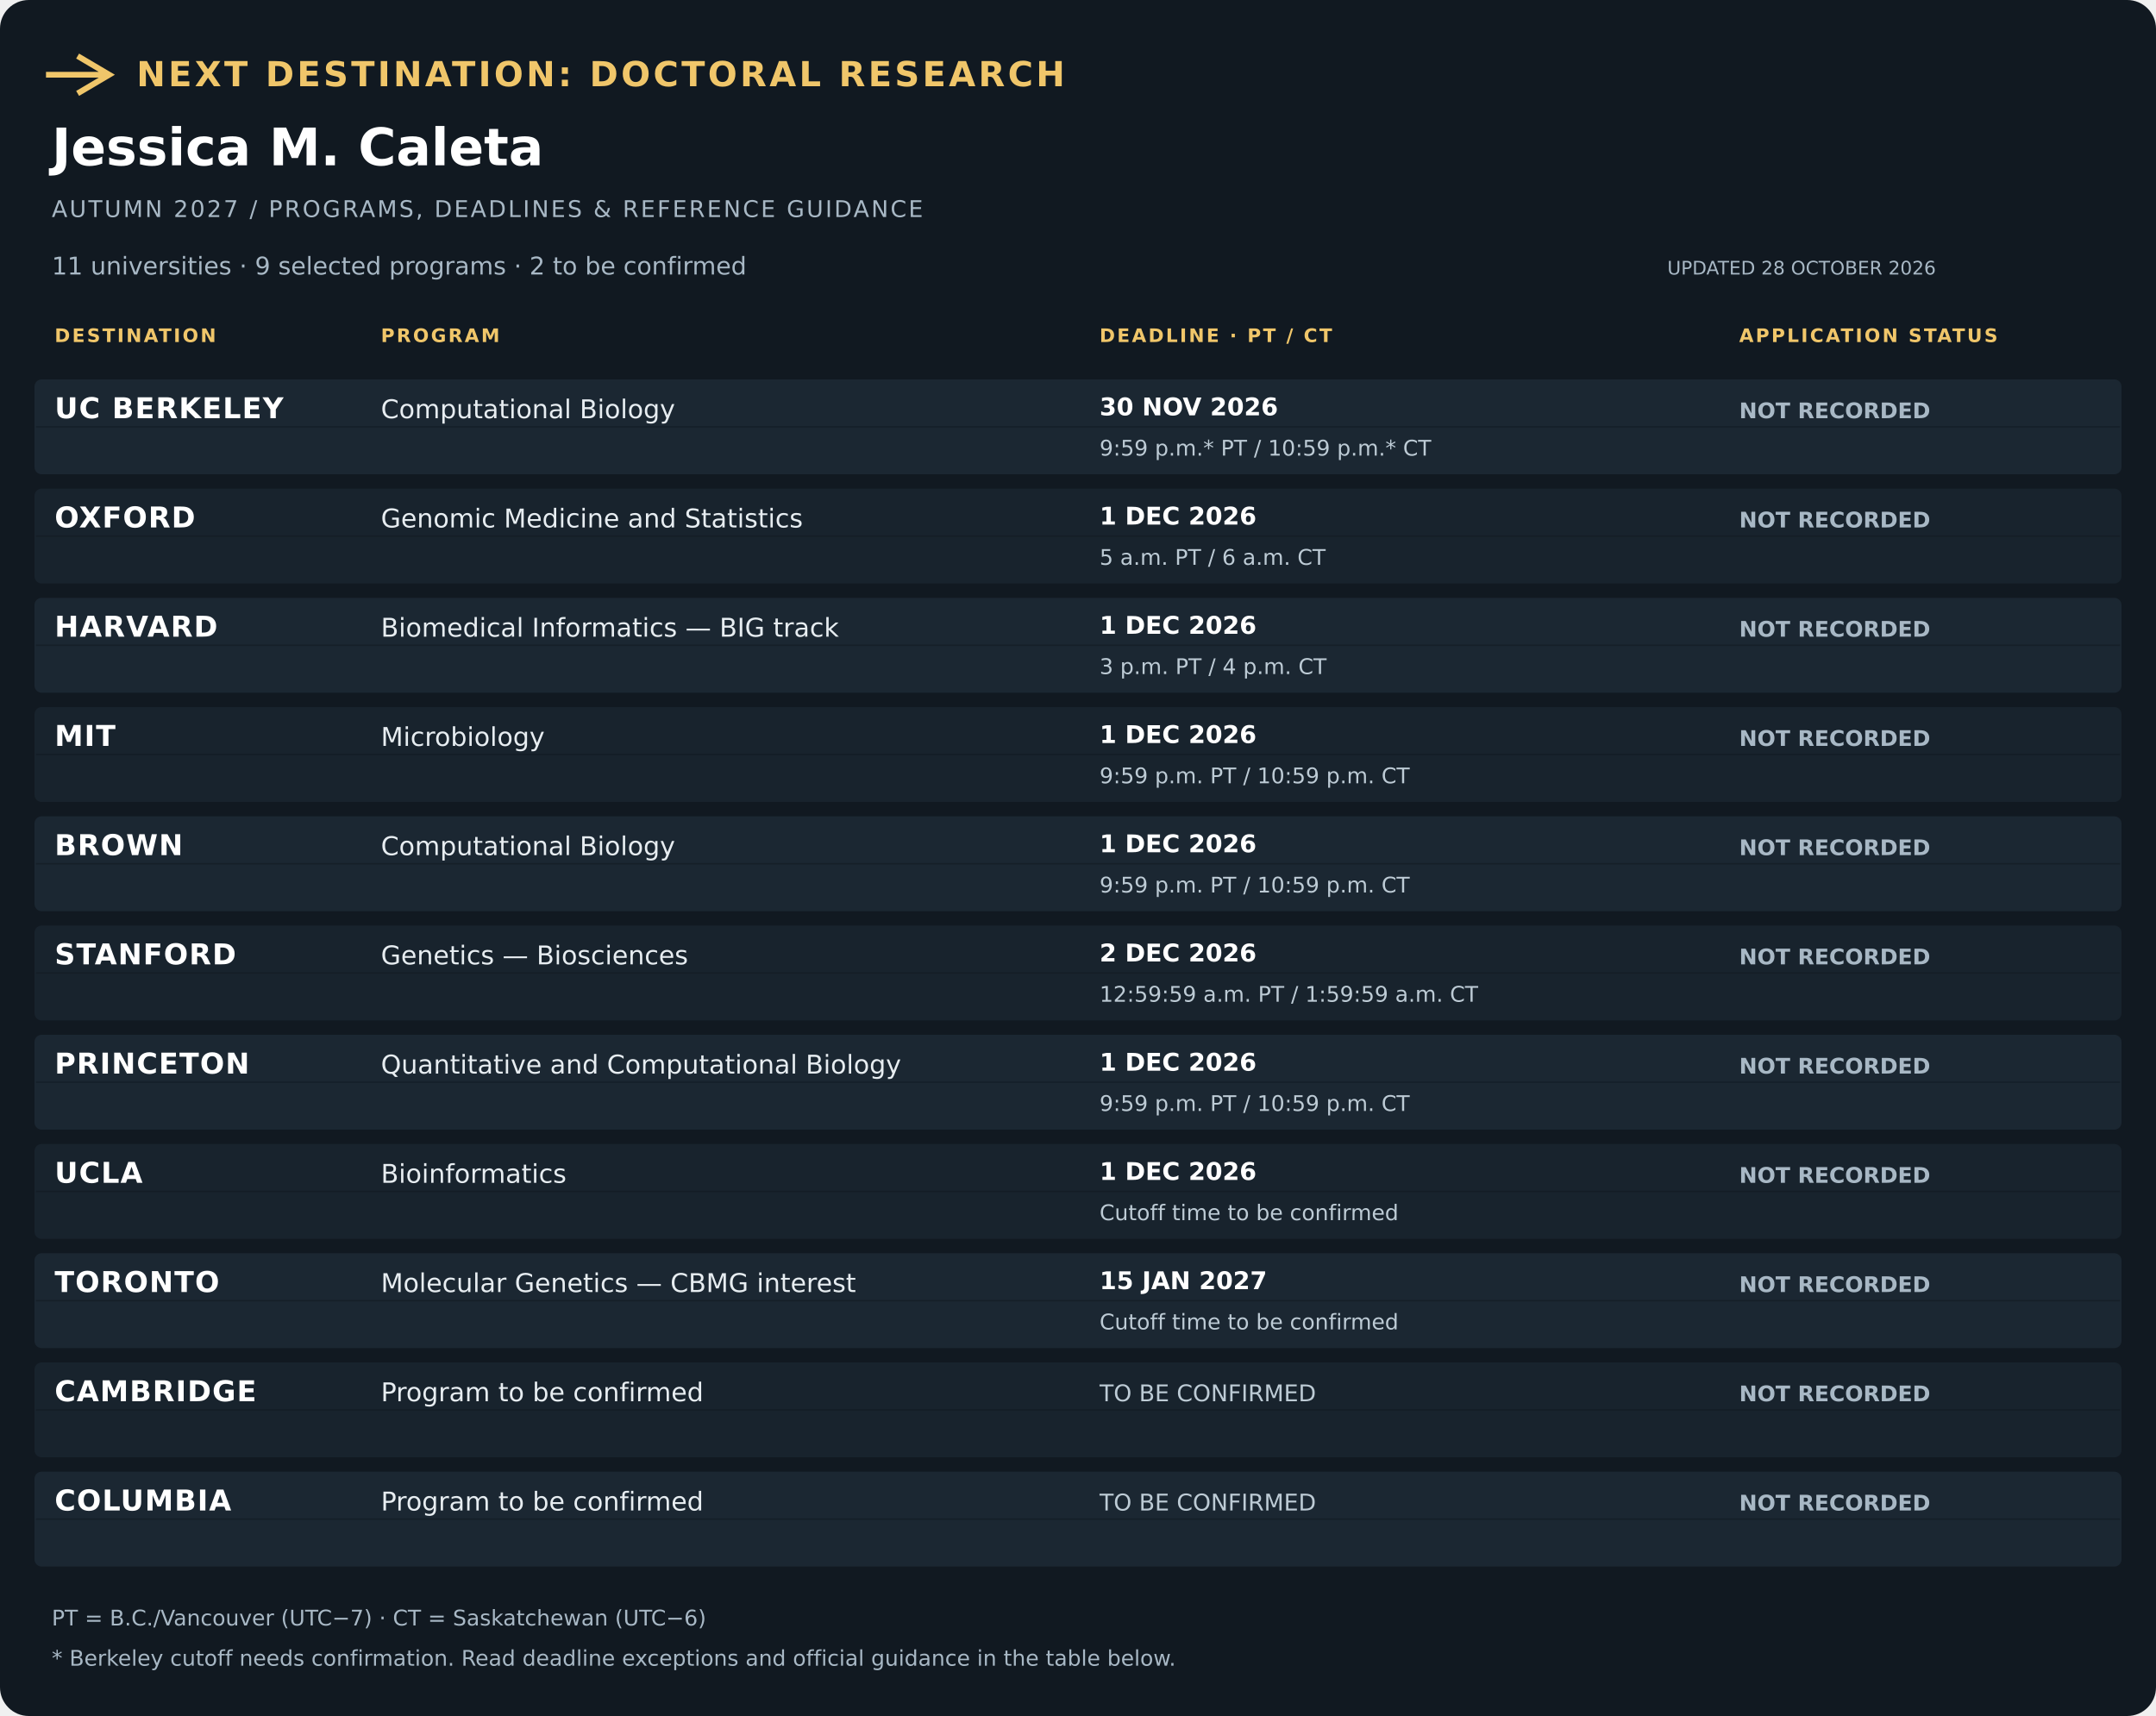
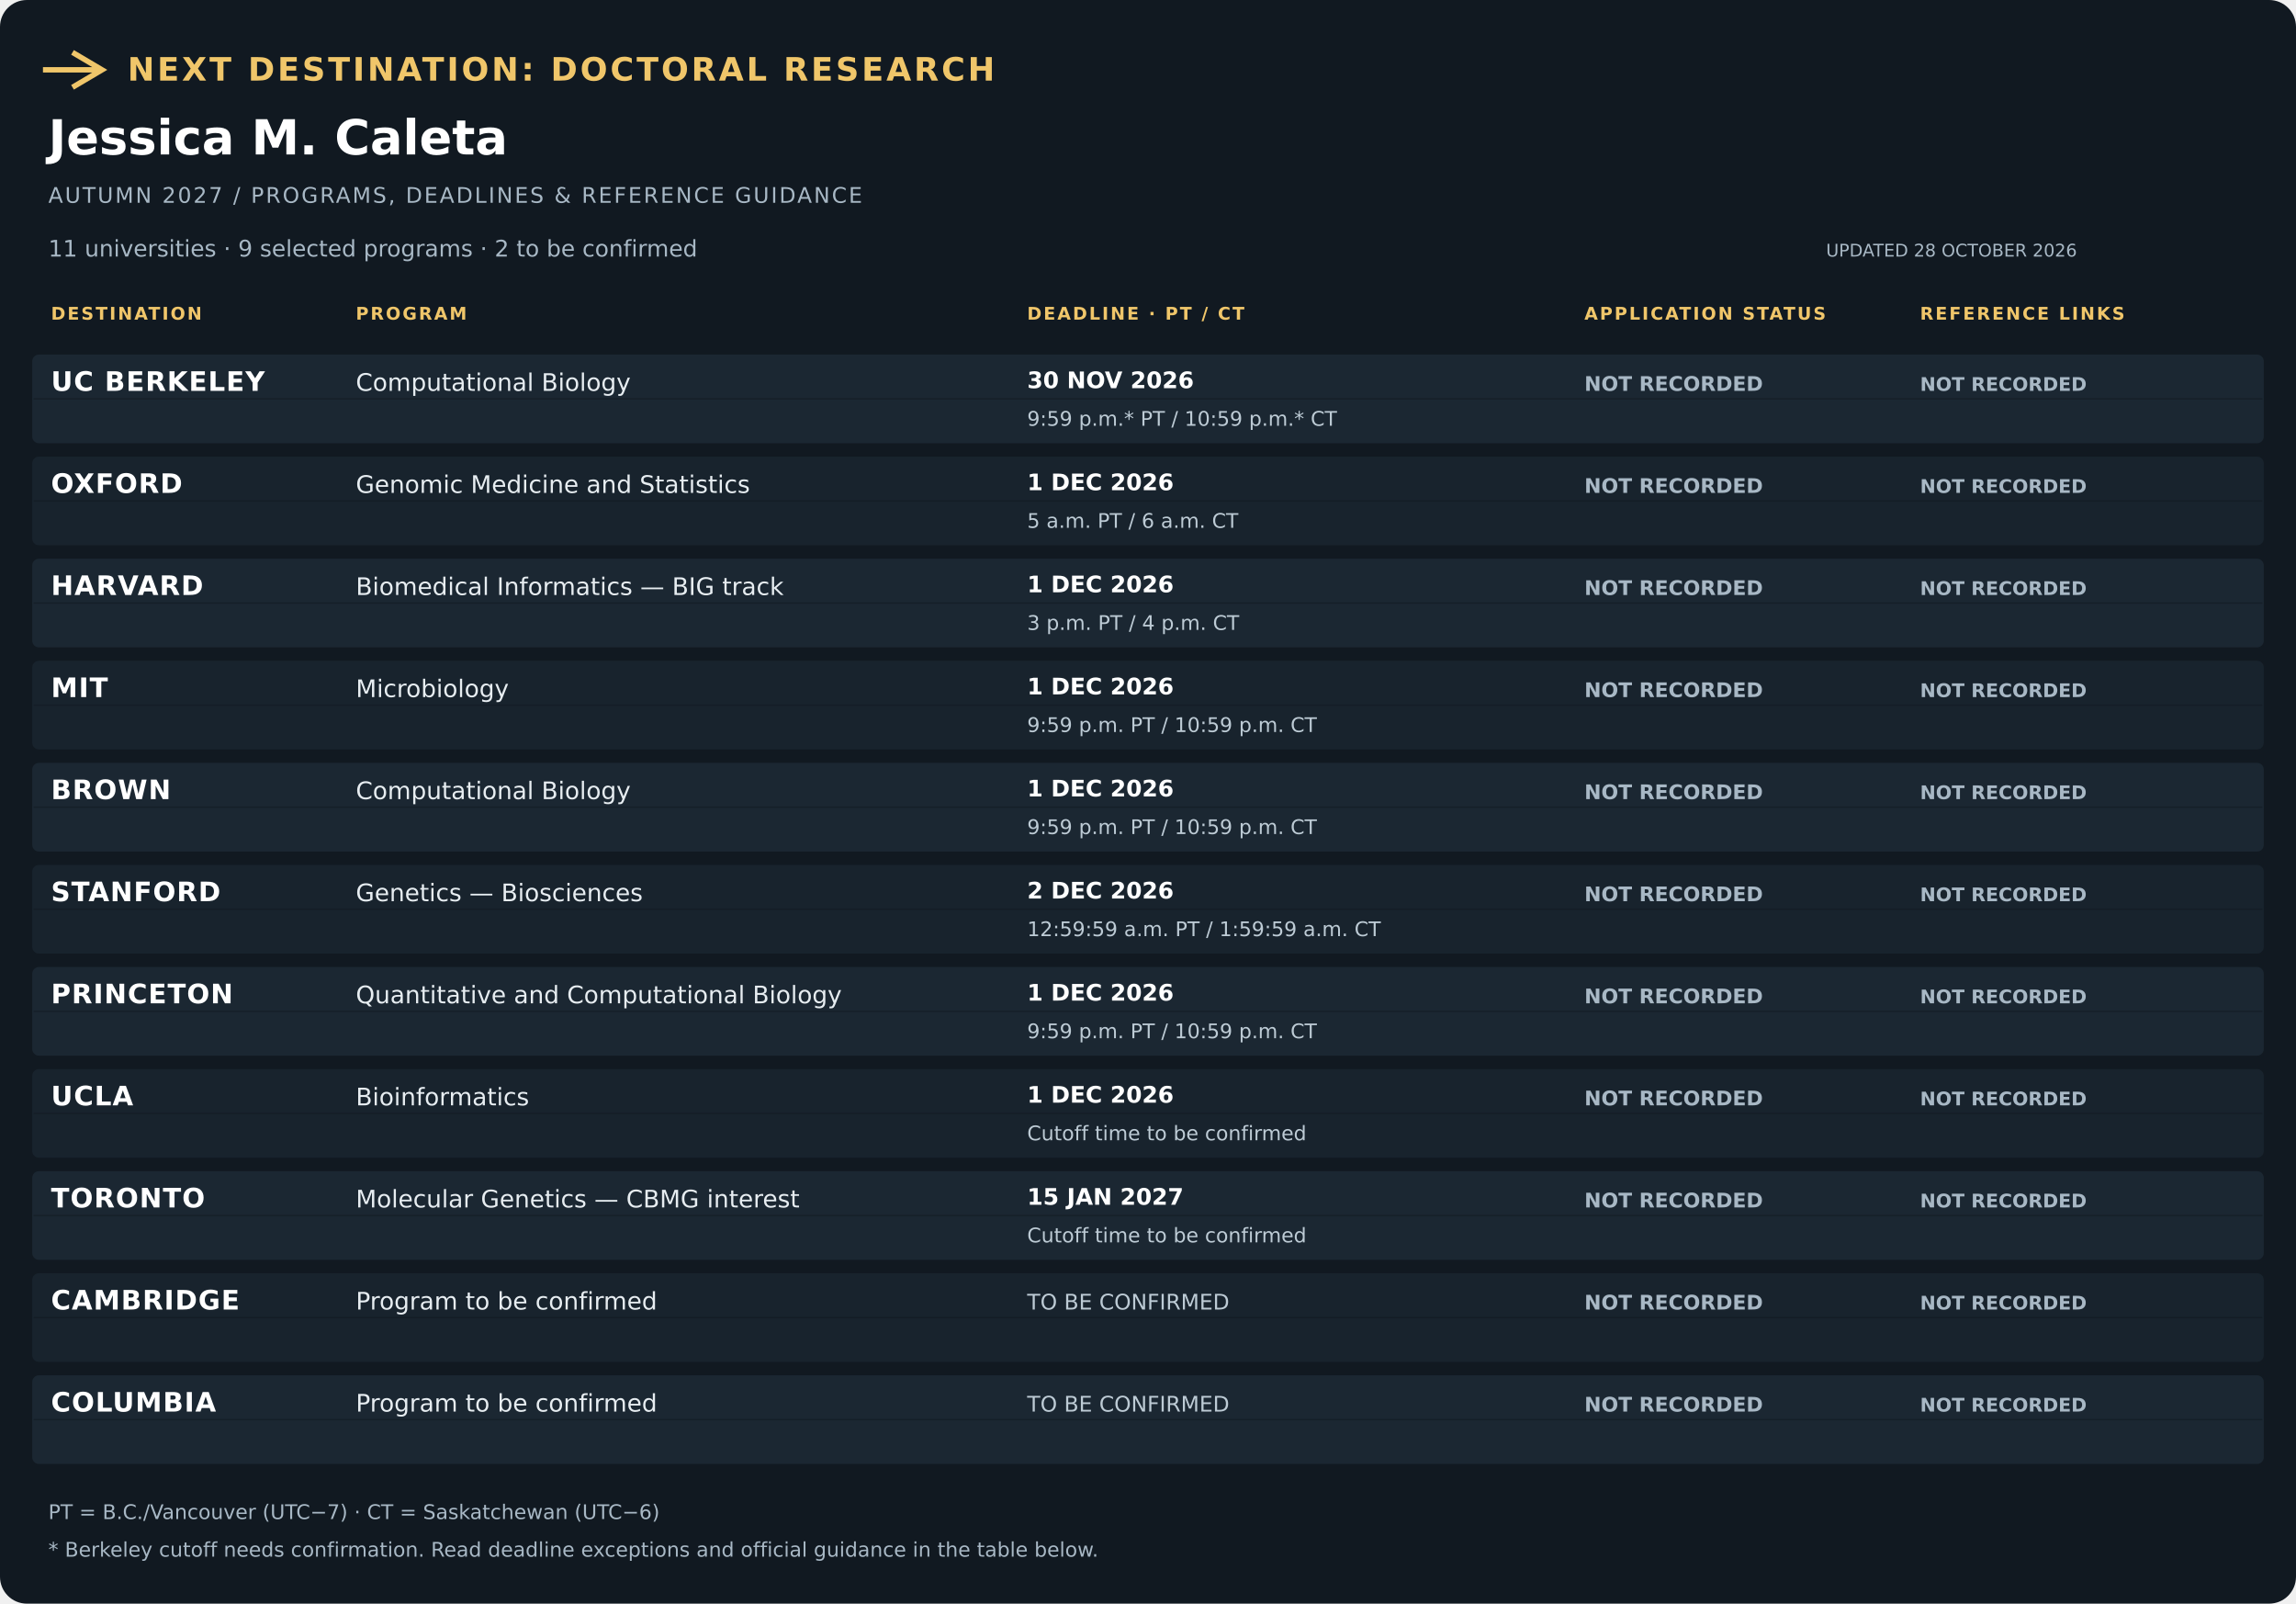
- <svg xmlns="http://www.w3.org/2000/svg" width="1500" height="1194" viewBox="0 0 1500 1194" role="img" aria-labelledby="title desc">
-   <rect width="1500" height="1194" rx="20" fill="#111921" />
+ <svg xmlns="http://www.w3.org/2000/svg" width="1710" height="1194" viewBox="0 0 1710 1194" role="img" aria-labelledby="title desc">
+   <rect width="1710" height="1194" rx="20" fill="#111921" />
  <path d="M32 52h44m-22-13 22 13-22 13" fill="none" stroke="#f0c66a" stroke-width="4" />
  <text x="95" y="60" font-family="DejaVu Sans,Arial,sans-serif" font-size="24" font-weight="600" letter-spacing="2" fill="#f0c66a">NEXT DESTINATION: DOCTORAL RESEARCH</text>
  <text x="36" y="115" font-family="DejaVu Sans,Arial,sans-serif" font-size="36" font-weight="600" letter-spacing="0" fill="#ffffff">Jessica M. Caleta</text>
  <text x="36" y="151" font-family="DejaVu Sans,Arial,sans-serif" font-size="16" font-weight="400" letter-spacing="1.4" fill="#a8b8c5">AUTUMN 2027  /  PROGRAMS, DEADLINES &amp; REFERENCE GUIDANCE</text>
  <text x="36" y="191" font-family="DejaVu Sans,Arial,sans-serif" font-size="17" font-weight="400" letter-spacing="0" fill="#a8b8c5">11 universities  ·  9 selected programs  ·  2 to be confirmed</text>
-   <text x="1160" y="191" font-family="DejaVu Sans,Arial,sans-serif" font-size="13" font-weight="400" letter-spacing="0" fill="#a8b8c5">UPDATED 28 OCTOBER 2026</text>
+   <text x="1360" y="191" font-family="DejaVu Sans,Arial,sans-serif" font-size="13" font-weight="400" letter-spacing="0" fill="#a8b8c5">UPDATED 28 OCTOBER 2026</text>
  <text x="38" y="238" font-family="DejaVu Sans,Arial,sans-serif" font-size="13" font-weight="600" letter-spacing="1.4" fill="#f0c66a">DESTINATION</text>
  <text x="265" y="238" font-family="DejaVu Sans,Arial,sans-serif" font-size="13" font-weight="600" letter-spacing="1.4" fill="#f0c66a">PROGRAM</text>
  <text x="765" y="238" font-family="DejaVu Sans,Arial,sans-serif" font-size="13" font-weight="600" letter-spacing="1.4" fill="#f0c66a">DEADLINE · PT / CT</text>
-   <text x="1210" y="238" font-family="DejaVu Sans,Arial,sans-serif" font-size="13" font-weight="600" letter-spacing="1.4" fill="#f0c66a">APPLICATION STATUS</text>
-   <rect x="24" y="264" width="1452" height="66" rx="5" fill="#1b2732" />
-   <path d="M25 297H1475" stroke="#111921" stroke-width="1" opacity="0.6" />
+   <text x="1180" y="238" font-family="DejaVu Sans,Arial,sans-serif" font-size="13" font-weight="600" letter-spacing="1.4" fill="#f0c66a">APPLICATION STATUS</text>
+   <text x="1430" y="238" font-family="DejaVu Sans,Arial,sans-serif" font-size="13" font-weight="600" letter-spacing="1.4" fill="#f0c66a">REFERENCE LINKS</text>
+   <rect x="24" y="264" width="1662" height="66" rx="5" fill="#1b2732" />
+   <path d="M25 297H1685" stroke="#111921" stroke-width="1" opacity="0.6" />
  <text x="38" y="291" font-family="DejaVu Sans,Arial,sans-serif" font-size="20" font-weight="600" letter-spacing="0.7" fill="#ffffff">UC BERKELEY</text>
  <text x="265" y="291" font-family="DejaVu Sans,Arial,sans-serif" font-size="18" font-weight="400" letter-spacing="0" fill="#e7edf1">Computational Biology</text>
  <text x="765" y="289" font-family="DejaVu Sans,Arial,sans-serif" font-size="17" font-weight="600" letter-spacing="0" fill="#ffffff">30 NOV 2026</text>
  <text x="765" y="317" font-family="DejaVu Sans,Arial,sans-serif" font-size="15" font-weight="400" letter-spacing="0" fill="#bdcbd5">9:59 p.m.* PT / 10:59 p.m.* CT</text>
-   <text x="1210" y="291" font-family="DejaVu Sans,Arial,sans-serif" font-size="15" font-weight="600" letter-spacing="0" fill="#a8b8c5">NOT RECORDED</text>
-   <rect x="24" y="340" width="1452" height="66" rx="5" fill="#18232d" />
-   <path d="M25 373H1475" stroke="#111921" stroke-width="1" opacity="0.6" />
+   <text x="1180" y="291" font-family="DejaVu Sans,Arial,sans-serif" font-size="15" font-weight="600" letter-spacing="0" fill="#a8b8c5">NOT RECORDED</text>
+   <text x="1430" y="291" font-family="DejaVu Sans,Arial,sans-serif" font-size="14" font-weight="600" letter-spacing="0" fill="#a8b8c5">NOT RECORDED</text>
+   <rect x="24" y="340" width="1662" height="66" rx="5" fill="#18232d" />
+   <path d="M25 373H1685" stroke="#111921" stroke-width="1" opacity="0.6" />
  <text x="38" y="367" font-family="DejaVu Sans,Arial,sans-serif" font-size="20" font-weight="600" letter-spacing="0.7" fill="#ffffff">OXFORD</text>
  <text x="265" y="367" font-family="DejaVu Sans,Arial,sans-serif" font-size="18" font-weight="400" letter-spacing="0" fill="#e7edf1">Genomic Medicine and Statistics</text>
  <text x="765" y="365" font-family="DejaVu Sans,Arial,sans-serif" font-size="17" font-weight="600" letter-spacing="0" fill="#ffffff">1 DEC 2026</text>
  <text x="765" y="393" font-family="DejaVu Sans,Arial,sans-serif" font-size="15" font-weight="400" letter-spacing="0" fill="#bdcbd5">5 a.m. PT / 6 a.m. CT</text>
-   <text x="1210" y="367" font-family="DejaVu Sans,Arial,sans-serif" font-size="15" font-weight="600" letter-spacing="0" fill="#a8b8c5">NOT RECORDED</text>
-   <rect x="24" y="416" width="1452" height="66" rx="5" fill="#1b2732" />
-   <path d="M25 449H1475" stroke="#111921" stroke-width="1" opacity="0.6" />
+   <text x="1180" y="367" font-family="DejaVu Sans,Arial,sans-serif" font-size="15" font-weight="600" letter-spacing="0" fill="#a8b8c5">NOT RECORDED</text>
+   <text x="1430" y="367" font-family="DejaVu Sans,Arial,sans-serif" font-size="14" font-weight="600" letter-spacing="0" fill="#a8b8c5">NOT RECORDED</text>
+   <rect x="24" y="416" width="1662" height="66" rx="5" fill="#1b2732" />
+   <path d="M25 449H1685" stroke="#111921" stroke-width="1" opacity="0.6" />
  <text x="38" y="443" font-family="DejaVu Sans,Arial,sans-serif" font-size="20" font-weight="600" letter-spacing="0.7" fill="#ffffff">HARVARD</text>
  <text x="265" y="443" font-family="DejaVu Sans,Arial,sans-serif" font-size="18" font-weight="400" letter-spacing="0" fill="#e7edf1">Biomedical Informatics  — BIG track</text>
  <text x="765" y="441" font-family="DejaVu Sans,Arial,sans-serif" font-size="17" font-weight="600" letter-spacing="0" fill="#ffffff">1 DEC 2026</text>
  <text x="765" y="469" font-family="DejaVu Sans,Arial,sans-serif" font-size="15" font-weight="400" letter-spacing="0" fill="#bdcbd5">3 p.m. PT / 4 p.m. CT</text>
-   <text x="1210" y="443" font-family="DejaVu Sans,Arial,sans-serif" font-size="15" font-weight="600" letter-spacing="0" fill="#a8b8c5">NOT RECORDED</text>
-   <rect x="24" y="492" width="1452" height="66" rx="5" fill="#18232d" />
-   <path d="M25 525H1475" stroke="#111921" stroke-width="1" opacity="0.6" />
+   <text x="1180" y="443" font-family="DejaVu Sans,Arial,sans-serif" font-size="15" font-weight="600" letter-spacing="0" fill="#a8b8c5">NOT RECORDED</text>
+   <text x="1430" y="443" font-family="DejaVu Sans,Arial,sans-serif" font-size="14" font-weight="600" letter-spacing="0" fill="#a8b8c5">NOT RECORDED</text>
+   <rect x="24" y="492" width="1662" height="66" rx="5" fill="#18232d" />
+   <path d="M25 525H1685" stroke="#111921" stroke-width="1" opacity="0.6" />
  <text x="38" y="519" font-family="DejaVu Sans,Arial,sans-serif" font-size="20" font-weight="600" letter-spacing="0.7" fill="#ffffff">MIT</text>
  <text x="265" y="519" font-family="DejaVu Sans,Arial,sans-serif" font-size="18" font-weight="400" letter-spacing="0" fill="#e7edf1">Microbiology</text>
  <text x="765" y="517" font-family="DejaVu Sans,Arial,sans-serif" font-size="17" font-weight="600" letter-spacing="0" fill="#ffffff">1 DEC 2026</text>
  <text x="765" y="545" font-family="DejaVu Sans,Arial,sans-serif" font-size="15" font-weight="400" letter-spacing="0" fill="#bdcbd5">9:59 p.m. PT / 10:59 p.m. CT</text>
-   <text x="1210" y="519" font-family="DejaVu Sans,Arial,sans-serif" font-size="15" font-weight="600" letter-spacing="0" fill="#a8b8c5">NOT RECORDED</text>
-   <rect x="24" y="568" width="1452" height="66" rx="5" fill="#1b2732" />
-   <path d="M25 601H1475" stroke="#111921" stroke-width="1" opacity="0.6" />
+   <text x="1180" y="519" font-family="DejaVu Sans,Arial,sans-serif" font-size="15" font-weight="600" letter-spacing="0" fill="#a8b8c5">NOT RECORDED</text>
+   <text x="1430" y="519" font-family="DejaVu Sans,Arial,sans-serif" font-size="14" font-weight="600" letter-spacing="0" fill="#a8b8c5">NOT RECORDED</text>
+   <rect x="24" y="568" width="1662" height="66" rx="5" fill="#1b2732" />
+   <path d="M25 601H1685" stroke="#111921" stroke-width="1" opacity="0.6" />
  <text x="38" y="595" font-family="DejaVu Sans,Arial,sans-serif" font-size="20" font-weight="600" letter-spacing="0.7" fill="#ffffff">BROWN</text>
  <text x="265" y="595" font-family="DejaVu Sans,Arial,sans-serif" font-size="18" font-weight="400" letter-spacing="0" fill="#e7edf1">Computational Biology</text>
  <text x="765" y="593" font-family="DejaVu Sans,Arial,sans-serif" font-size="17" font-weight="600" letter-spacing="0" fill="#ffffff">1 DEC 2026</text>
  <text x="765" y="621" font-family="DejaVu Sans,Arial,sans-serif" font-size="15" font-weight="400" letter-spacing="0" fill="#bdcbd5">9:59 p.m. PT / 10:59 p.m. CT</text>
-   <text x="1210" y="595" font-family="DejaVu Sans,Arial,sans-serif" font-size="15" font-weight="600" letter-spacing="0" fill="#a8b8c5">NOT RECORDED</text>
-   <rect x="24" y="644" width="1452" height="66" rx="5" fill="#18232d" />
-   <path d="M25 677H1475" stroke="#111921" stroke-width="1" opacity="0.6" />
+   <text x="1180" y="595" font-family="DejaVu Sans,Arial,sans-serif" font-size="15" font-weight="600" letter-spacing="0" fill="#a8b8c5">NOT RECORDED</text>
+   <text x="1430" y="595" font-family="DejaVu Sans,Arial,sans-serif" font-size="14" font-weight="600" letter-spacing="0" fill="#a8b8c5">NOT RECORDED</text>
+   <rect x="24" y="644" width="1662" height="66" rx="5" fill="#18232d" />
+   <path d="M25 677H1685" stroke="#111921" stroke-width="1" opacity="0.6" />
  <text x="38" y="671" font-family="DejaVu Sans,Arial,sans-serif" font-size="20" font-weight="600" letter-spacing="0.7" fill="#ffffff">STANFORD</text>
  <text x="265" y="671" font-family="DejaVu Sans,Arial,sans-serif" font-size="18" font-weight="400" letter-spacing="0" fill="#e7edf1">Genetics  — Biosciences</text>
  <text x="765" y="669" font-family="DejaVu Sans,Arial,sans-serif" font-size="17" font-weight="600" letter-spacing="0" fill="#ffffff">2 DEC 2026</text>
  <text x="765" y="697" font-family="DejaVu Sans,Arial,sans-serif" font-size="15" font-weight="400" letter-spacing="0" fill="#bdcbd5">12:59:59 a.m. PT / 1:59:59 a.m. CT</text>
-   <text x="1210" y="671" font-family="DejaVu Sans,Arial,sans-serif" font-size="15" font-weight="600" letter-spacing="0" fill="#a8b8c5">NOT RECORDED</text>
-   <rect x="24" y="720" width="1452" height="66" rx="5" fill="#1b2732" />
-   <path d="M25 753H1475" stroke="#111921" stroke-width="1" opacity="0.6" />
+   <text x="1180" y="671" font-family="DejaVu Sans,Arial,sans-serif" font-size="15" font-weight="600" letter-spacing="0" fill="#a8b8c5">NOT RECORDED</text>
+   <text x="1430" y="671" font-family="DejaVu Sans,Arial,sans-serif" font-size="14" font-weight="600" letter-spacing="0" fill="#a8b8c5">NOT RECORDED</text>
+   <rect x="24" y="720" width="1662" height="66" rx="5" fill="#1b2732" />
+   <path d="M25 753H1685" stroke="#111921" stroke-width="1" opacity="0.6" />
  <text x="38" y="747" font-family="DejaVu Sans,Arial,sans-serif" font-size="20" font-weight="600" letter-spacing="0.7" fill="#ffffff">PRINCETON</text>
  <text x="265" y="747" font-family="DejaVu Sans,Arial,sans-serif" font-size="18" font-weight="400" letter-spacing="0" fill="#e7edf1">Quantitative and Computational Biology</text>
  <text x="765" y="745" font-family="DejaVu Sans,Arial,sans-serif" font-size="17" font-weight="600" letter-spacing="0" fill="#ffffff">1 DEC 2026</text>
  <text x="765" y="773" font-family="DejaVu Sans,Arial,sans-serif" font-size="15" font-weight="400" letter-spacing="0" fill="#bdcbd5">9:59 p.m. PT / 10:59 p.m. CT</text>
-   <text x="1210" y="747" font-family="DejaVu Sans,Arial,sans-serif" font-size="15" font-weight="600" letter-spacing="0" fill="#a8b8c5">NOT RECORDED</text>
-   <rect x="24" y="796" width="1452" height="66" rx="5" fill="#18232d" />
-   <path d="M25 829H1475" stroke="#111921" stroke-width="1" opacity="0.6" />
+   <text x="1180" y="747" font-family="DejaVu Sans,Arial,sans-serif" font-size="15" font-weight="600" letter-spacing="0" fill="#a8b8c5">NOT RECORDED</text>
+   <text x="1430" y="747" font-family="DejaVu Sans,Arial,sans-serif" font-size="14" font-weight="600" letter-spacing="0" fill="#a8b8c5">NOT RECORDED</text>
+   <rect x="24" y="796" width="1662" height="66" rx="5" fill="#18232d" />
+   <path d="M25 829H1685" stroke="#111921" stroke-width="1" opacity="0.6" />
  <text x="38" y="823" font-family="DejaVu Sans,Arial,sans-serif" font-size="20" font-weight="600" letter-spacing="0.7" fill="#ffffff">UCLA</text>
  <text x="265" y="823" font-family="DejaVu Sans,Arial,sans-serif" font-size="18" font-weight="400" letter-spacing="0" fill="#e7edf1">Bioinformatics</text>
  <text x="765" y="821" font-family="DejaVu Sans,Arial,sans-serif" font-size="17" font-weight="600" letter-spacing="0" fill="#ffffff">1 DEC 2026</text>
  <text x="765" y="849" font-family="DejaVu Sans,Arial,sans-serif" font-size="15" font-weight="400" letter-spacing="0" fill="#bdcbd5">Cutoff time to be confirmed</text>
-   <text x="1210" y="823" font-family="DejaVu Sans,Arial,sans-serif" font-size="15" font-weight="600" letter-spacing="0" fill="#a8b8c5">NOT RECORDED</text>
-   <rect x="24" y="872" width="1452" height="66" rx="5" fill="#1b2732" />
-   <path d="M25 905H1475" stroke="#111921" stroke-width="1" opacity="0.6" />
+   <text x="1180" y="823" font-family="DejaVu Sans,Arial,sans-serif" font-size="15" font-weight="600" letter-spacing="0" fill="#a8b8c5">NOT RECORDED</text>
+   <text x="1430" y="823" font-family="DejaVu Sans,Arial,sans-serif" font-size="14" font-weight="600" letter-spacing="0" fill="#a8b8c5">NOT RECORDED</text>
+   <rect x="24" y="872" width="1662" height="66" rx="5" fill="#1b2732" />
+   <path d="M25 905H1685" stroke="#111921" stroke-width="1" opacity="0.6" />
  <text x="38" y="899" font-family="DejaVu Sans,Arial,sans-serif" font-size="20" font-weight="600" letter-spacing="0.7" fill="#ffffff">TORONTO</text>
  <text x="265" y="899" font-family="DejaVu Sans,Arial,sans-serif" font-size="18" font-weight="400" letter-spacing="0" fill="#e7edf1">Molecular Genetics  — CBMG interest</text>
  <text x="765" y="897" font-family="DejaVu Sans,Arial,sans-serif" font-size="17" font-weight="600" letter-spacing="0" fill="#ffffff">15 JAN 2027</text>
  <text x="765" y="925" font-family="DejaVu Sans,Arial,sans-serif" font-size="15" font-weight="400" letter-spacing="0" fill="#bdcbd5">Cutoff time to be confirmed</text>
-   <text x="1210" y="899" font-family="DejaVu Sans,Arial,sans-serif" font-size="15" font-weight="600" letter-spacing="0" fill="#a8b8c5">NOT RECORDED</text>
-   <rect x="24" y="948" width="1452" height="66" rx="5" fill="#18232d" />
-   <path d="M25 981H1475" stroke="#111921" stroke-width="1" opacity="0.6" />
+   <text x="1180" y="899" font-family="DejaVu Sans,Arial,sans-serif" font-size="15" font-weight="600" letter-spacing="0" fill="#a8b8c5">NOT RECORDED</text>
+   <text x="1430" y="899" font-family="DejaVu Sans,Arial,sans-serif" font-size="14" font-weight="600" letter-spacing="0" fill="#a8b8c5">NOT RECORDED</text>
+   <rect x="24" y="948" width="1662" height="66" rx="5" fill="#18232d" />
+   <path d="M25 981H1685" stroke="#111921" stroke-width="1" opacity="0.6" />
  <text x="38" y="975" font-family="DejaVu Sans,Arial,sans-serif" font-size="20" font-weight="600" letter-spacing="0.7" fill="#ffffff">CAMBRIDGE</text>
  <text x="265" y="975" font-family="DejaVu Sans,Arial,sans-serif" font-size="18" font-weight="400" letter-spacing="0" fill="#e7edf1">Program to be confirmed</text>
  <text x="765" y="975" font-family="DejaVu Sans,Arial,sans-serif" font-size="16" font-weight="400" letter-spacing="0" fill="#bdcbd5">TO BE CONFIRMED</text>
-   <text x="1210" y="975" font-family="DejaVu Sans,Arial,sans-serif" font-size="15" font-weight="600" letter-spacing="0" fill="#a8b8c5">NOT RECORDED</text>
-   <rect x="24" y="1024" width="1452" height="66" rx="5" fill="#1b2732" />
-   <path d="M25 1057H1475" stroke="#111921" stroke-width="1" opacity="0.6" />
+   <text x="1180" y="975" font-family="DejaVu Sans,Arial,sans-serif" font-size="15" font-weight="600" letter-spacing="0" fill="#a8b8c5">NOT RECORDED</text>
+   <text x="1430" y="975" font-family="DejaVu Sans,Arial,sans-serif" font-size="14" font-weight="600" letter-spacing="0" fill="#a8b8c5">NOT RECORDED</text>
+   <rect x="24" y="1024" width="1662" height="66" rx="5" fill="#1b2732" />
+   <path d="M25 1057H1685" stroke="#111921" stroke-width="1" opacity="0.6" />
  <text x="38" y="1051" font-family="DejaVu Sans,Arial,sans-serif" font-size="20" font-weight="600" letter-spacing="0.7" fill="#ffffff">COLUMBIA</text>
  <text x="265" y="1051" font-family="DejaVu Sans,Arial,sans-serif" font-size="18" font-weight="400" letter-spacing="0" fill="#e7edf1">Program to be confirmed</text>
  <text x="765" y="1051" font-family="DejaVu Sans,Arial,sans-serif" font-size="16" font-weight="400" letter-spacing="0" fill="#bdcbd5">TO BE CONFIRMED</text>
-   <text x="1210" y="1051" font-family="DejaVu Sans,Arial,sans-serif" font-size="15" font-weight="600" letter-spacing="0" fill="#a8b8c5">NOT RECORDED</text>
+   <text x="1180" y="1051" font-family="DejaVu Sans,Arial,sans-serif" font-size="15" font-weight="600" letter-spacing="0" fill="#a8b8c5">NOT RECORDED</text>
+   <text x="1430" y="1051" font-family="DejaVu Sans,Arial,sans-serif" font-size="14" font-weight="600" letter-spacing="0" fill="#a8b8c5">NOT RECORDED</text>
  <text x="36" y="1131" font-family="DejaVu Sans,Arial,sans-serif" font-size="15" font-weight="400" letter-spacing="0" fill="#a8b8c5">PT = B.C./Vancouver (UTC−7)   ·   CT = Saskatchewan (UTC−6)</text>
  <text x="36" y="1159" font-family="DejaVu Sans,Arial,sans-serif" font-size="15" font-weight="400" letter-spacing="0" fill="#a8b8c5">* Berkeley cutoff needs confirmation. Read deadline exceptions and official guidance in the table below.</text>
</svg>
